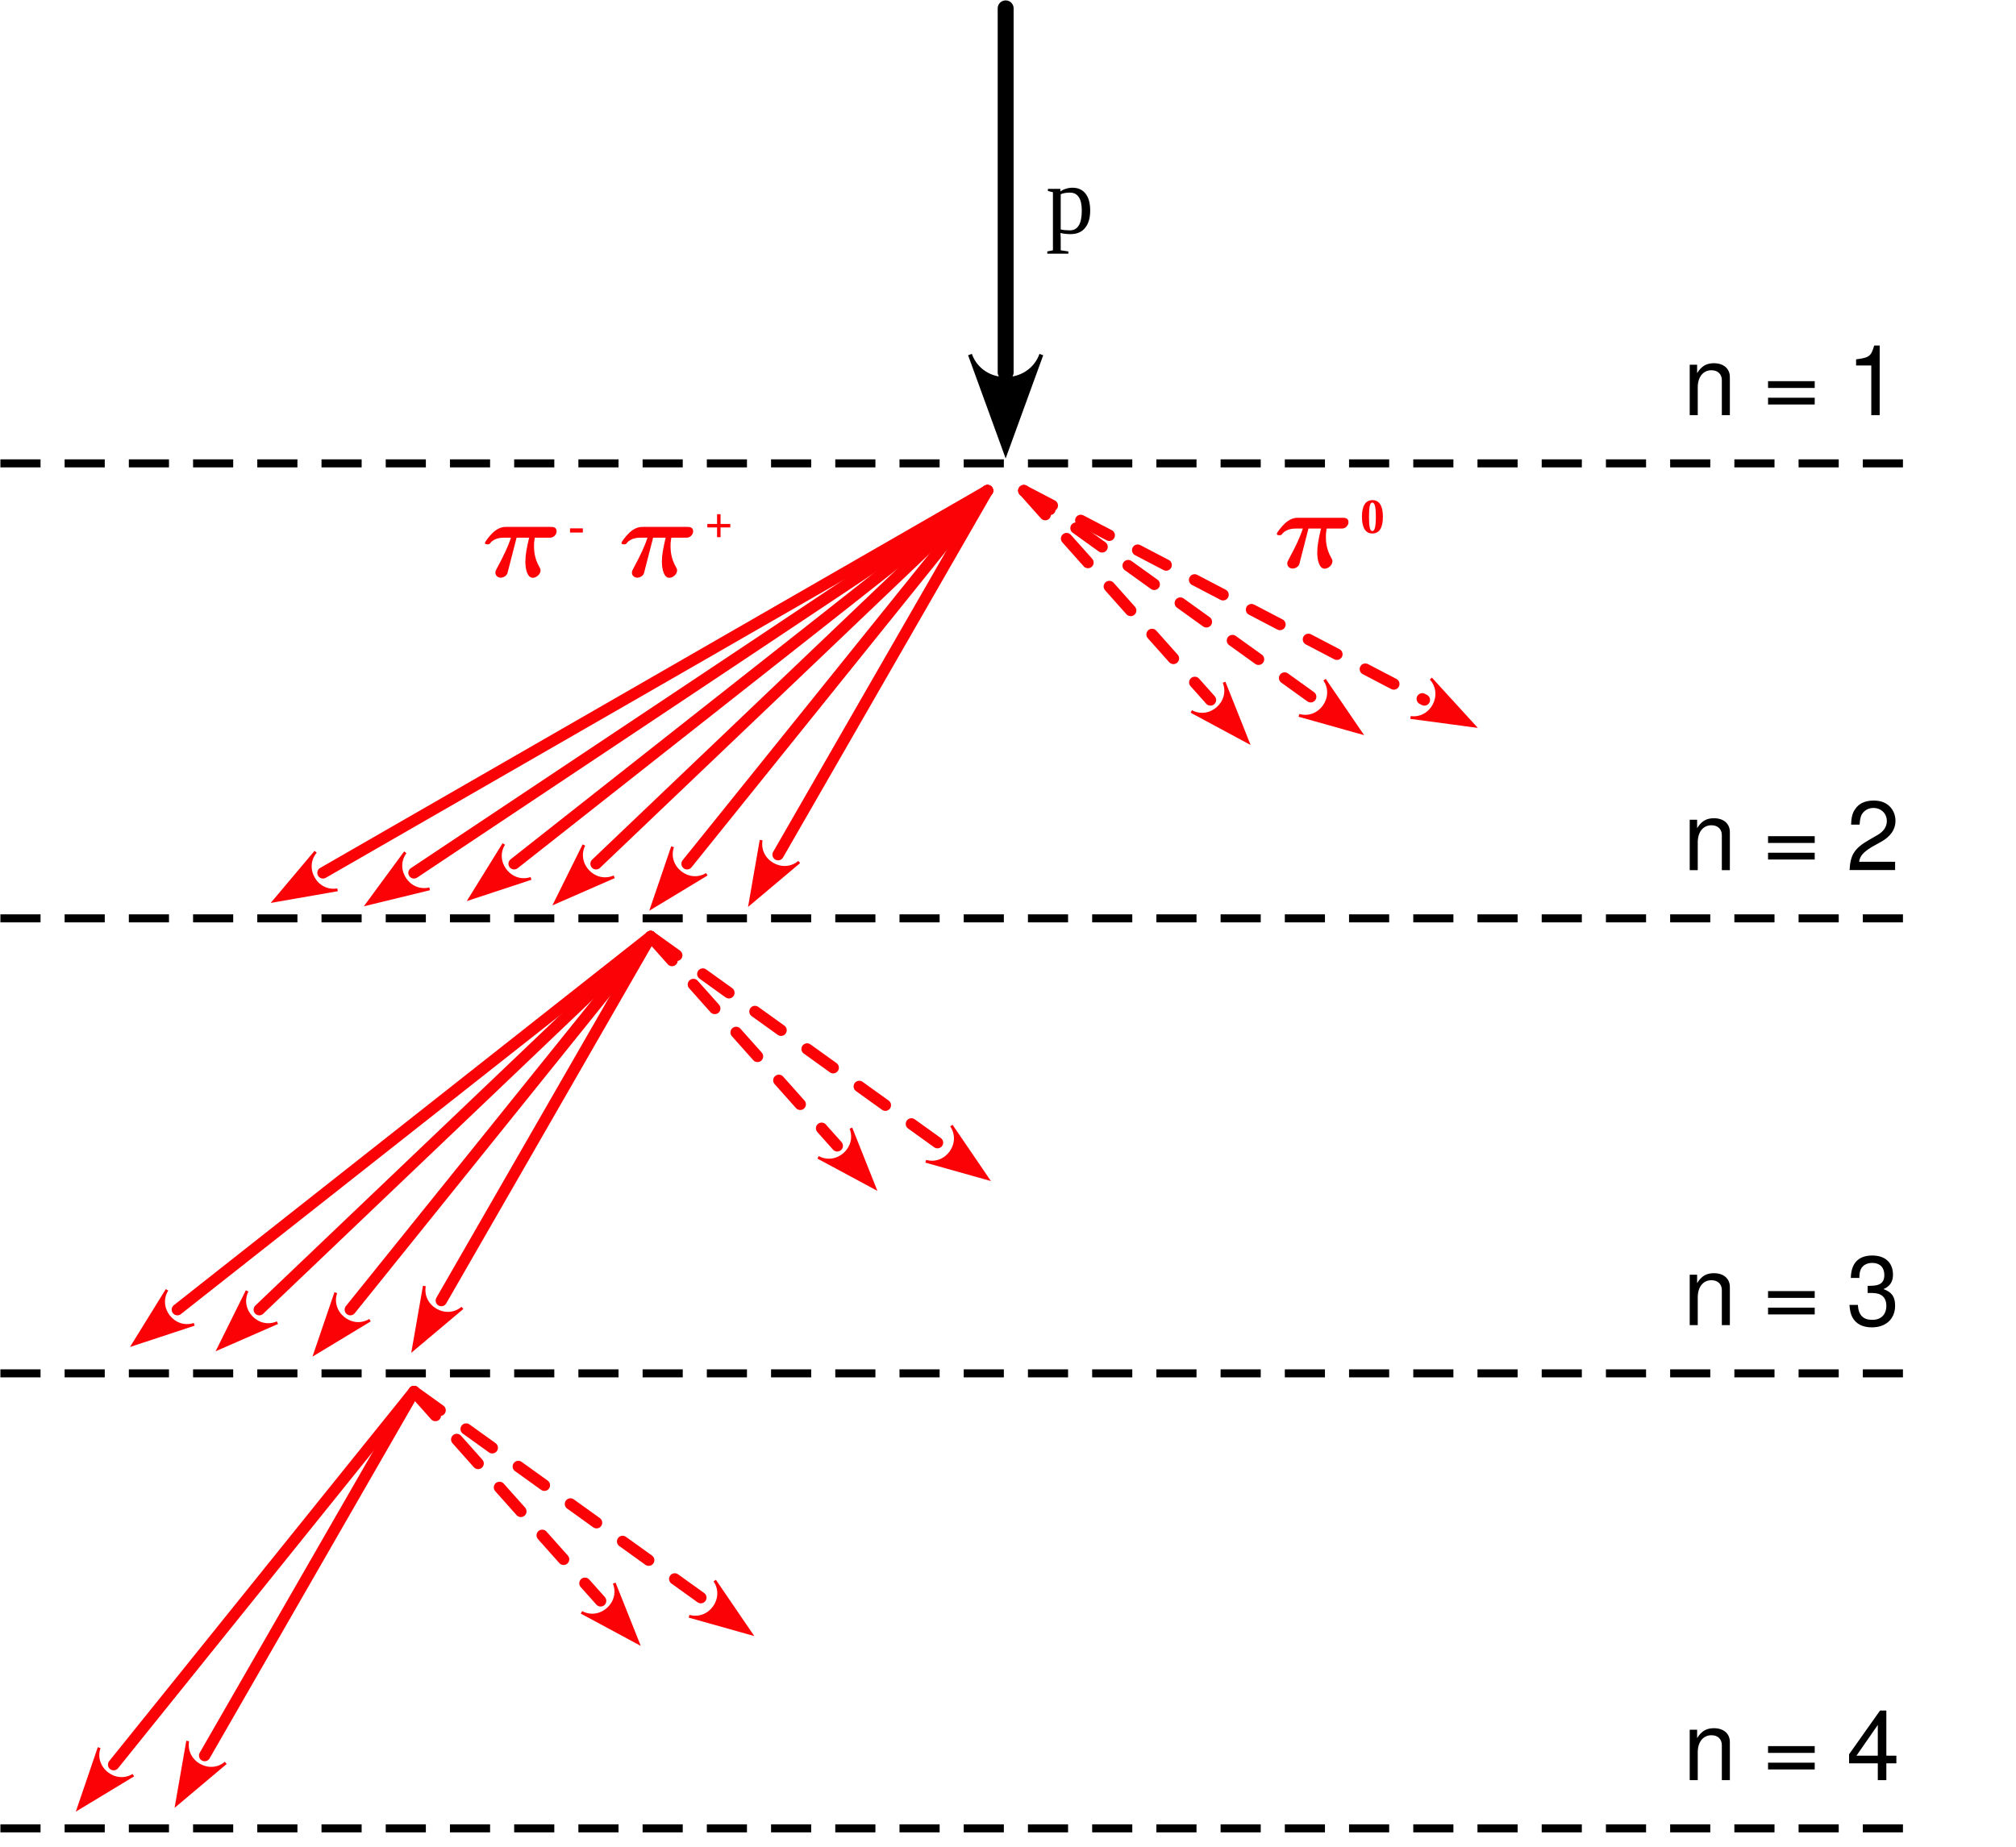
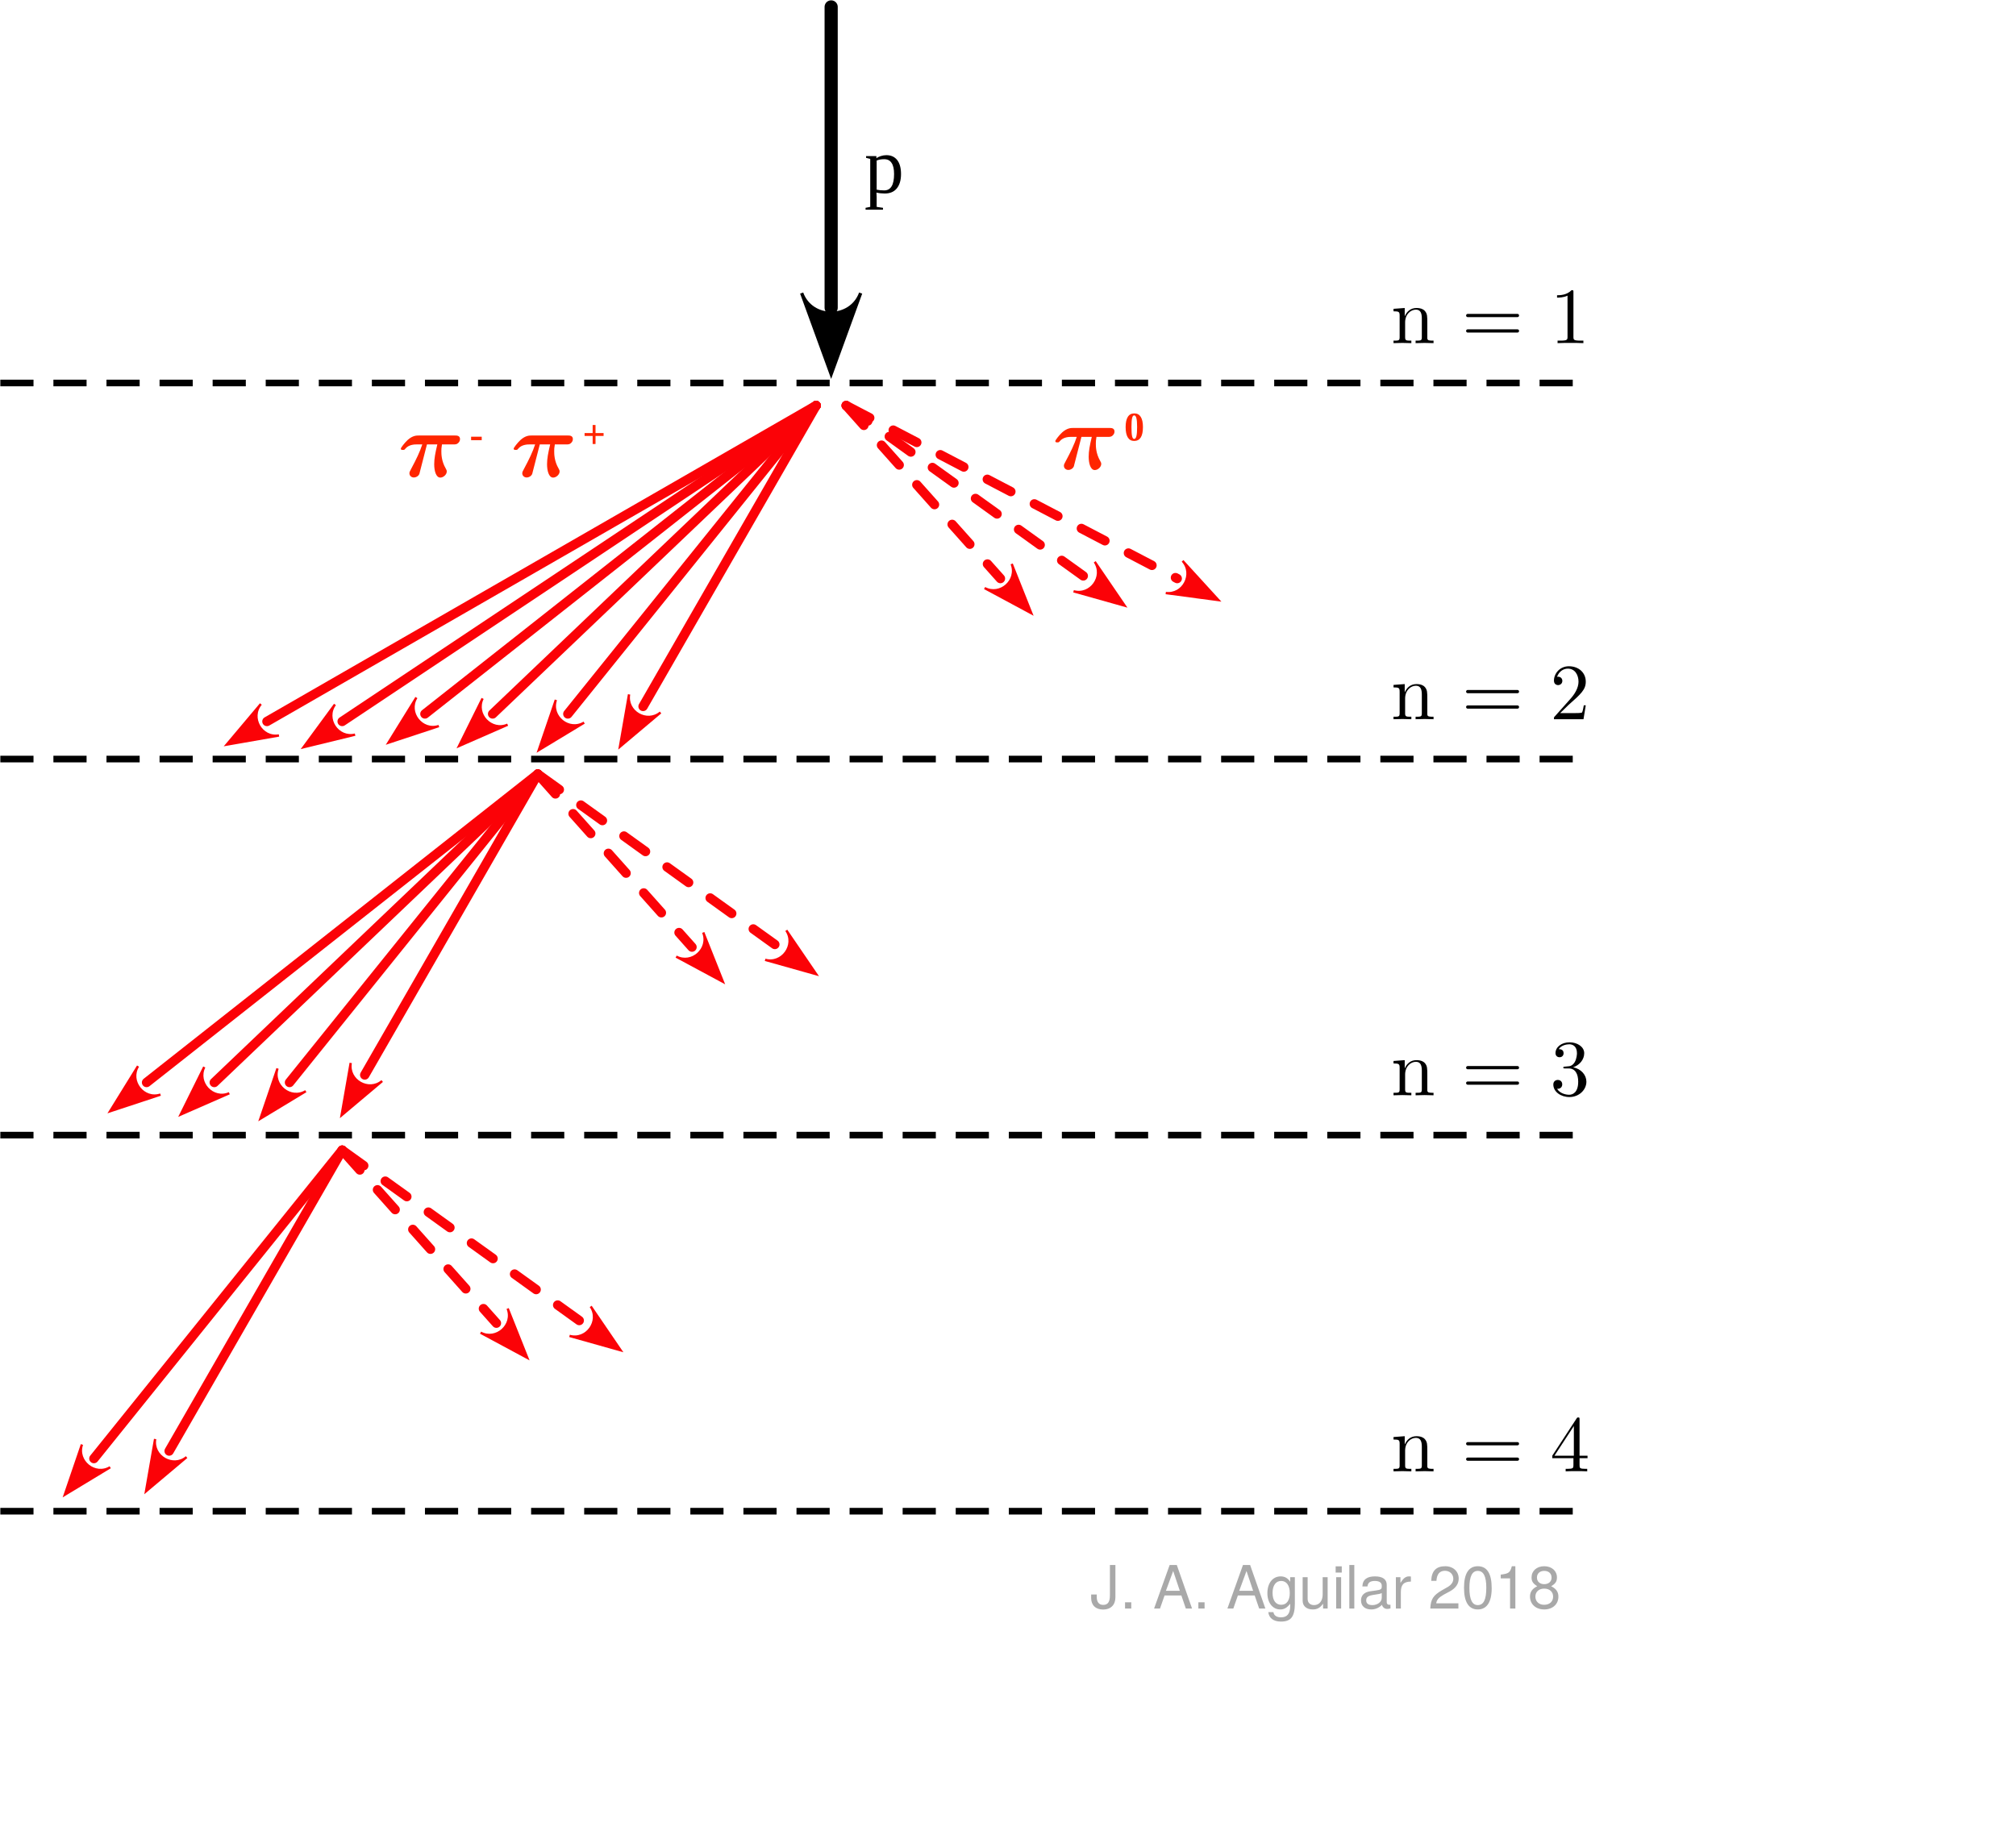
- <svg xmlns="http://www.w3.org/2000/svg" version="1.1" width="251.133" height="230.081" viewBox="0, 0, 251.133, 230.081" preserveAspectRatio="none" id="svg2">
-   <defs id="defs_F6283ADC">
+ <svg xmlns="http://www.w3.org/2000/svg" version="1.1" width="303.857" height="276.003" viewBox="0, 0, 303.857, 276.003" preserveAspectRatio="none" id="svg2">
+   <defs id="defs_DAA3DFAB">
    <marker orient="auto" refX="0.0" refY="0.0" id="83EA566A_end_arrow" style="overflow:visible" markerUnits="userSpaceOnUse">
      <path id="83EA566A_end_arrow_path" style="fill:#000000;fill-opacity:1;stroke:#000000;stroke-opacity:1;fill-rule:nonzero;stroke-linecap:round;stroke-linejoin:miter;stroke-width:0.496;stroke-miterlimit:10" d="M10,0 L-2.216,4.446 C1.856,2.964 1.856,-2.964 -2.216,-4.446 z" />
    </marker>
    <marker orient="auto" refX="0.0" refY="0.0" id="B9EABD6A_end_arrow" style="overflow:visible" markerUnits="userSpaceOnUse">
      <path id="B9EABD6A_end_arrow_path" style="fill:#FB0207;fill-opacity:1;stroke:#FB0207;stroke-opacity:1;fill-rule:nonzero;stroke-linecap:round;stroke-linejoin:miter;stroke-width:0.354;stroke-miterlimit:10" d="M7,0 L-0.518,2.736 C1.988,1.824 1.988,-1.824 -0.518,-2.736 z" />
    </marker>
  </defs>
  <g id="layer_Paper" style="fill:#000000;fill-opacity:1;stroke:#000000;stroke-opacity:1;fill-rule:nonzero;stroke-linecap:square;stroke-linejoin:miter;stroke-width:1;stroke-miterlimit:10">
    <line style="fill:none;stroke-dasharray:4,4" id="9E14FA8A" x1="0.55" y1="114.428" x2="238.66" y2="114.428" />
    <line style="fill:none;stroke-dasharray:4,4" id="C8A5FC8A" x1="0.55" y1="57.735" x2="238.66" y2="57.735" />
    <line style="fill:none;stroke-dasharray:4,4" id="7DA80D8A" x1="0.55" y1="227.814" x2="238.66" y2="227.814" />
    <line style="fill:none;stroke-dasharray:4,4" id="267D7D8A" x1="0.55" y1="171.121" x2="238.66" y2="171.121" />
    <line style="fill:none;stroke-linecap:round;stroke-width:1.984;marker-end:url(#83EA566A_end_arrow)" id="83EA566A" x1="125.274" y1="1.042" x2="125.274" y2="46.396" />
    <line style="fill:none;stroke:#FB0207;stroke-linecap:round;stroke-width:1.417;marker-end:url(#B9EABD6A_end_arrow)" id="B9EABD6A" x1="123.007" y1="61.137" x2="64.046" y2="107.625" />
-     <text id="2358BF8A" style="stroke:none" font-family="Helvetica" font-size="12" font-weight="normal" font-style="normal">
+     <text id="2358BF8A" style="stroke:none" font-family="Cambria Math" font-size="12" font-weight="normal" font-style="normal">
      <tspan x="209.644" y="51.727">n = 1</tspan>
    </text>
-     <text id="2563119A" style="stroke:none" font-family="Helvetica" font-size="12" font-weight="normal" font-style="normal">
+     <text id="2563119A" style="stroke:none" font-family="Cambria Math" font-size="12" font-weight="normal" font-style="normal">
      <tspan x="209.644" y="108.42">n = 2</tspan>
    </text>
-     <text id="4F34819A" style="stroke:none" font-family="Helvetica" font-size="12" font-weight="normal" font-style="normal">
+     <text id="4F34819A" style="stroke:none" font-family="Cambria Math" font-size="12" font-weight="normal" font-style="normal">
      <tspan x="209.644" y="165.113">n = 3</tspan>
    </text>
    <text id="6D11959A" style="stroke:none" font-family="Times New Roman" font-size="12" font-weight="normal" font-style="normal">
      <tspan x="130.274" y="29.05">p</tspan>
    </text>
    <line style="fill:none;stroke:#FB0207;stroke-linecap:round;stroke-width:1.417;marker-end:url(#B9EABD6A_end_arrow)" id="154391BA" x1="123.007" y1="61.137" x2="74.251" y2="107.625" />
    <line style="fill:none;stroke:#FB0207;stroke-linecap:round;stroke-width:1.417;marker-end:url(#B9EABD6A_end_arrow)" id="0BEDD1BA" x1="123.007" y1="61.137" x2="85.589" y2="107.625" />
    <line style="fill:none;stroke:#FB0207;stroke-linecap:round;stroke-width:1.417;marker-end:url(#B9EABD6A_end_arrow)" id="7EC1A2BA" x1="123.007" y1="61.137" x2="51.574" y2="108.759" />
    <line style="fill:none;stroke:#FB0207;stroke-linecap:round;stroke-width:1.417;marker-end:url(#B9EABD6A_end_arrow)" id="5A1E53BA" x1="123.007" y1="61.137" x2="96.928" y2="106.491" />
    <line style="fill:none;stroke:#FB0207;stroke-linecap:round;stroke-width:1.417;stroke-dasharray:4,4;marker-end:url(#B9EABD6A_end_arrow)" id="F44BC3BA" x1="127.542" y1="61.137" x2="150.786" y2="87.215" />
    <line style="fill:none;stroke:#FB0207;stroke-linecap:round;stroke-width:1.417;stroke-dasharray:4,4;marker-end:url(#B9EABD6A_end_arrow)" id="F3F914BA" x1="127.542" y1="61.137" x2="163.826" y2="87.215" />
    <line style="fill:none;stroke:#FB0207;stroke-linecap:round;stroke-width:1.417;stroke-dasharray:4,4;marker-end:url(#B9EABD6A_end_arrow)" id="90CC74BA" x1="127.542" y1="61.137" x2="177.432" y2="87.215" />
    <line style="fill:none;stroke:#FB0207;stroke-linecap:round;stroke-width:1.417;marker-end:url(#B9EABD6A_end_arrow)" id="4F74AABA" x1="123.007" y1="61.137" x2="40.235" y2="108.759" />
-     <text id="209043CA" style="stroke:none" font-family="Helvetica" font-size="12" font-weight="normal" font-style="normal">
+     <text id="209043CA" style="stroke:none" font-family="Cambria Math" font-size="12" font-weight="normal" font-style="normal">
      <tspan x="209.644" y="221.806">n = 4</tspan>
    </text>
-     <text id="E7D15BFA" style="fill:#FB0207;stroke:none" font-family="Cambria Math" font-size="14" font-weight="normal" font-style="normal">
+     <text id="E7D15BFA" style="fill:#FF2600;stroke:none" font-family="Cambria Math" font-size="14" font-weight="normal" font-style="normal">
      <tspan x="158.621" y="70.735">𝝅</tspan>
    </text>
-     <text id="08D15BFA" style="fill:#FB0207;stroke:none" font-family="Times New Roman" font-size="14" font-weight="bold" font-style="normal" transform="matrix(0.4395532,0,0,0.4395532,93.72192,34.26382)">
+     <text id="08D15BFA" style="fill:#FF2600;stroke:none" font-family="Times New Roman" font-size="14" font-weight="bold" font-style="normal" transform="matrix(0.4395532,0,0,0.4395532,93.72192,34.26382)">
      <tspan x="172.227" y="73.137">0</tspan>
    </text>
-     <text id="63413FFA" style="fill:#FB0207;stroke:none" font-family="Cambria Math" font-size="14" font-weight="normal" font-style="normal">
+     <text id="63413FFA" style="fill:#FF2600;stroke:none" font-family="Cambria Math" font-size="14" font-weight="normal" font-style="normal">
      <tspan x="59.975" y="71.869">𝝅</tspan>
    </text>
-     <text id="73413FFA" style="fill:#FB0207;stroke:none" font-family="Times New Roman" font-size="14" font-weight="bold" font-style="normal" transform="matrix(0.4395532,0,0,0.4395532,38.43628,34.89928)">
+     <text id="73413FFA" style="fill:#FF2600;stroke:none" font-family="Times New Roman" font-size="14" font-weight="bold" font-style="normal" transform="matrix(0.4395532,0,0,0.4395532,38.43628,34.89928)">
      <tspan x="73.581" y="74.27">-</tspan>
    </text>
-     <text id="EFF6200B" style="fill:#FB0207;stroke:none" font-family="Cambria Math" font-size="14" font-weight="normal" font-style="normal">
+     <text id="EFF6200B" style="fill:#FF2600;stroke:none" font-family="Cambria Math" font-size="14" font-weight="normal" font-style="normal">
      <tspan x="76.983" y="71.869">𝝅</tspan>
    </text>
-     <text id="FFF6200B" style="fill:#FB0207;stroke:none" font-family="Times New Roman" font-size="14" font-weight="bold" font-style="normal" transform="matrix(0.4395532,0,0,0.4395532,47.96828,34.89928)">
+     <text id="FFF6200B" style="fill:#FF2600;stroke:none" font-family="Times New Roman" font-size="14" font-weight="bold" font-style="normal" transform="matrix(0.4395532,0,0,0.4395532,47.96828,34.89928)">
      <tspan x="90.589" y="74.27">+</tspan>
    </text>
    <line style="fill:none;stroke:#FB0207;stroke-linecap:round;stroke-width:1.417;marker-end:url(#B9EABD6A_end_arrow)" id="8F34F20B" x1="81.054" y1="116.696" x2="22.093" y2="163.184" />
    <line style="fill:none;stroke:#FB0207;stroke-linecap:round;stroke-width:1.417;marker-end:url(#B9EABD6A_end_arrow)" id="9F34F20B" x1="81.054" y1="116.696" x2="32.298" y2="163.184" />
    <line style="fill:none;stroke:#FB0207;stroke-linecap:round;stroke-width:1.417;marker-end:url(#B9EABD6A_end_arrow)" id="AF34F20B" x1="81.054" y1="116.696" x2="43.637" y2="163.184" />
    <line style="fill:none;stroke:#FB0207;stroke-linecap:round;stroke-width:1.417;marker-end:url(#B9EABD6A_end_arrow)" id="BF34F20B" x1="81.054" y1="116.696" x2="54.975" y2="162.05" />
    <line style="fill:none;stroke:#FB0207;stroke-linecap:round;stroke-width:1.417;marker-end:url(#B9EABD6A_end_arrow)" id="8326730B" x1="51.574" y1="173.389" x2="14.156" y2="219.877" />
    <line style="fill:none;stroke:#FB0207;stroke-linecap:round;stroke-width:1.417;marker-end:url(#B9EABD6A_end_arrow)" id="A326730B" x1="51.574" y1="173.389" x2="25.495" y2="218.743" />
    <line style="fill:none;stroke:#FB0207;stroke-linecap:round;stroke-width:1.417;stroke-dasharray:4,4;marker-end:url(#B9EABD6A_end_arrow)" id="DE48E30B" x1="81.054" y1="116.696" x2="104.298" y2="142.774" />
    <line style="fill:none;stroke:#FB0207;stroke-linecap:round;stroke-width:1.417;stroke-dasharray:4,4;marker-end:url(#B9EABD6A_end_arrow)" id="EE48E30B" x1="81.054" y1="116.696" x2="117.337" y2="142.774" />
    <line style="fill:none;stroke:#FB0207;stroke-linecap:round;stroke-width:1.417;stroke-dasharray:4,4;marker-end:url(#B9EABD6A_end_arrow)" id="5099340B" x1="51.574" y1="173.389" x2="74.818" y2="199.467" />
    <line style="fill:none;stroke:#FB0207;stroke-linecap:round;stroke-width:1.417;stroke-dasharray:4,4;marker-end:url(#B9EABD6A_end_arrow)" id="7099340B" x1="51.574" y1="173.389" x2="87.857" y2="199.467" />
+     <text id="B48E1EAB" style="fill:#A9A9A9;stroke:none" font-family="Helvetica Neue" font-size="9" font-weight="normal" font-style="normal">
+       <tspan x="164.29" y="242.483">J. A. Aguilar 2018</tspan>
+     </text>
  </g>
</svg>
